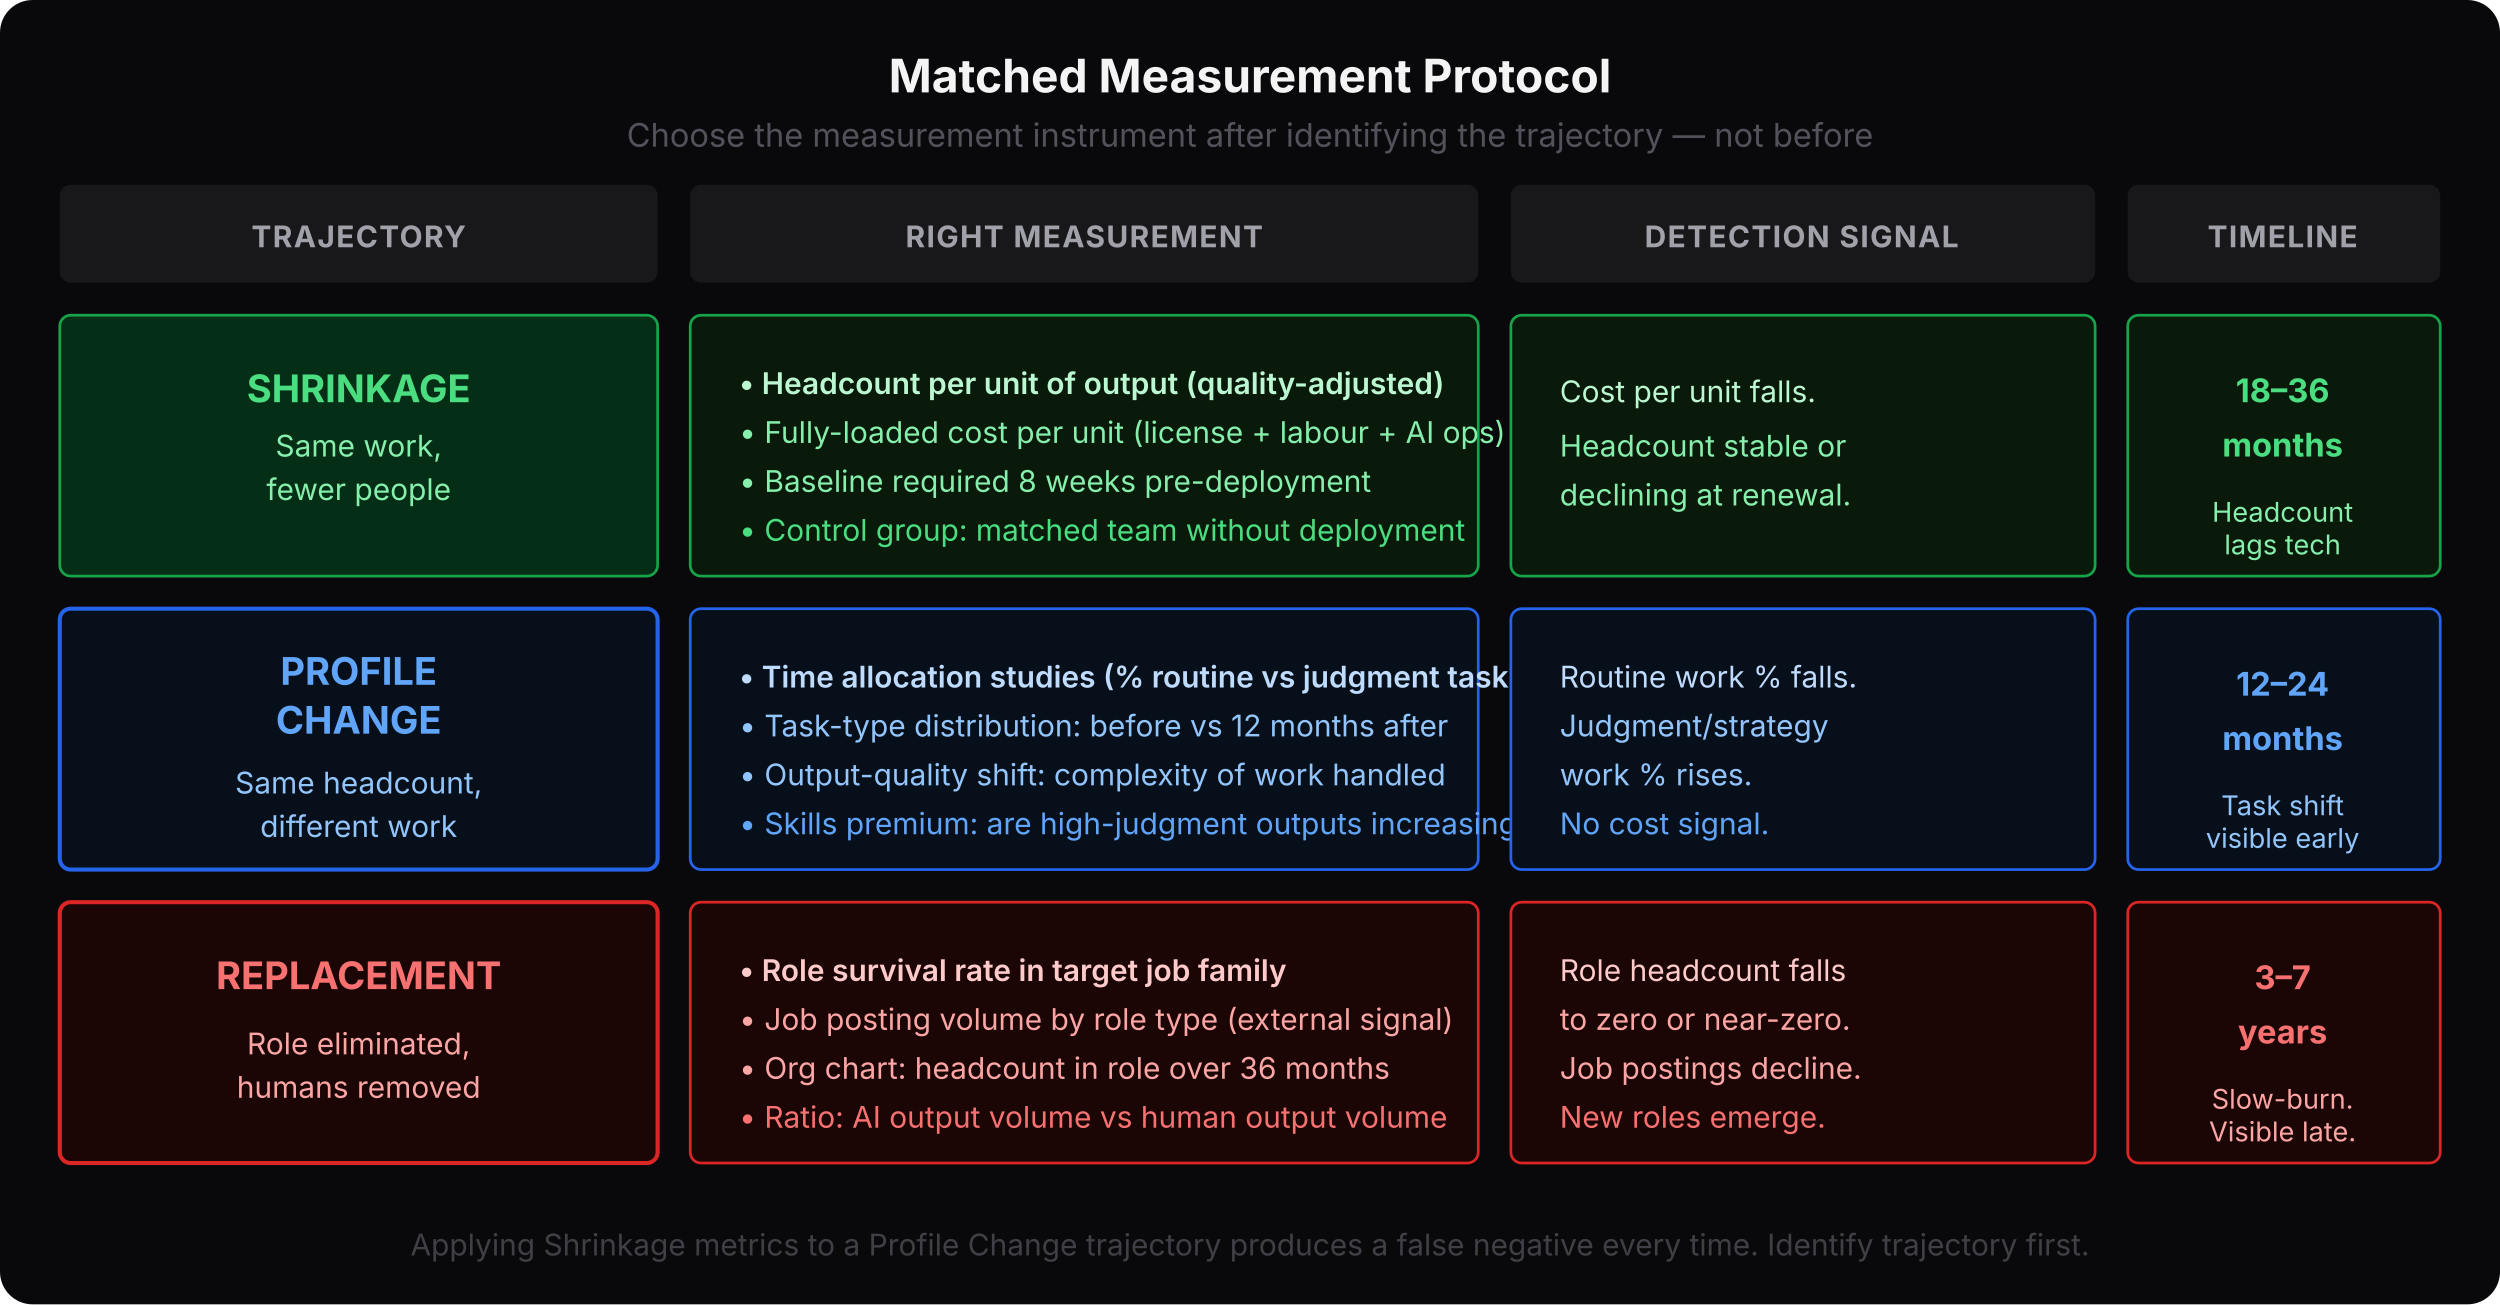
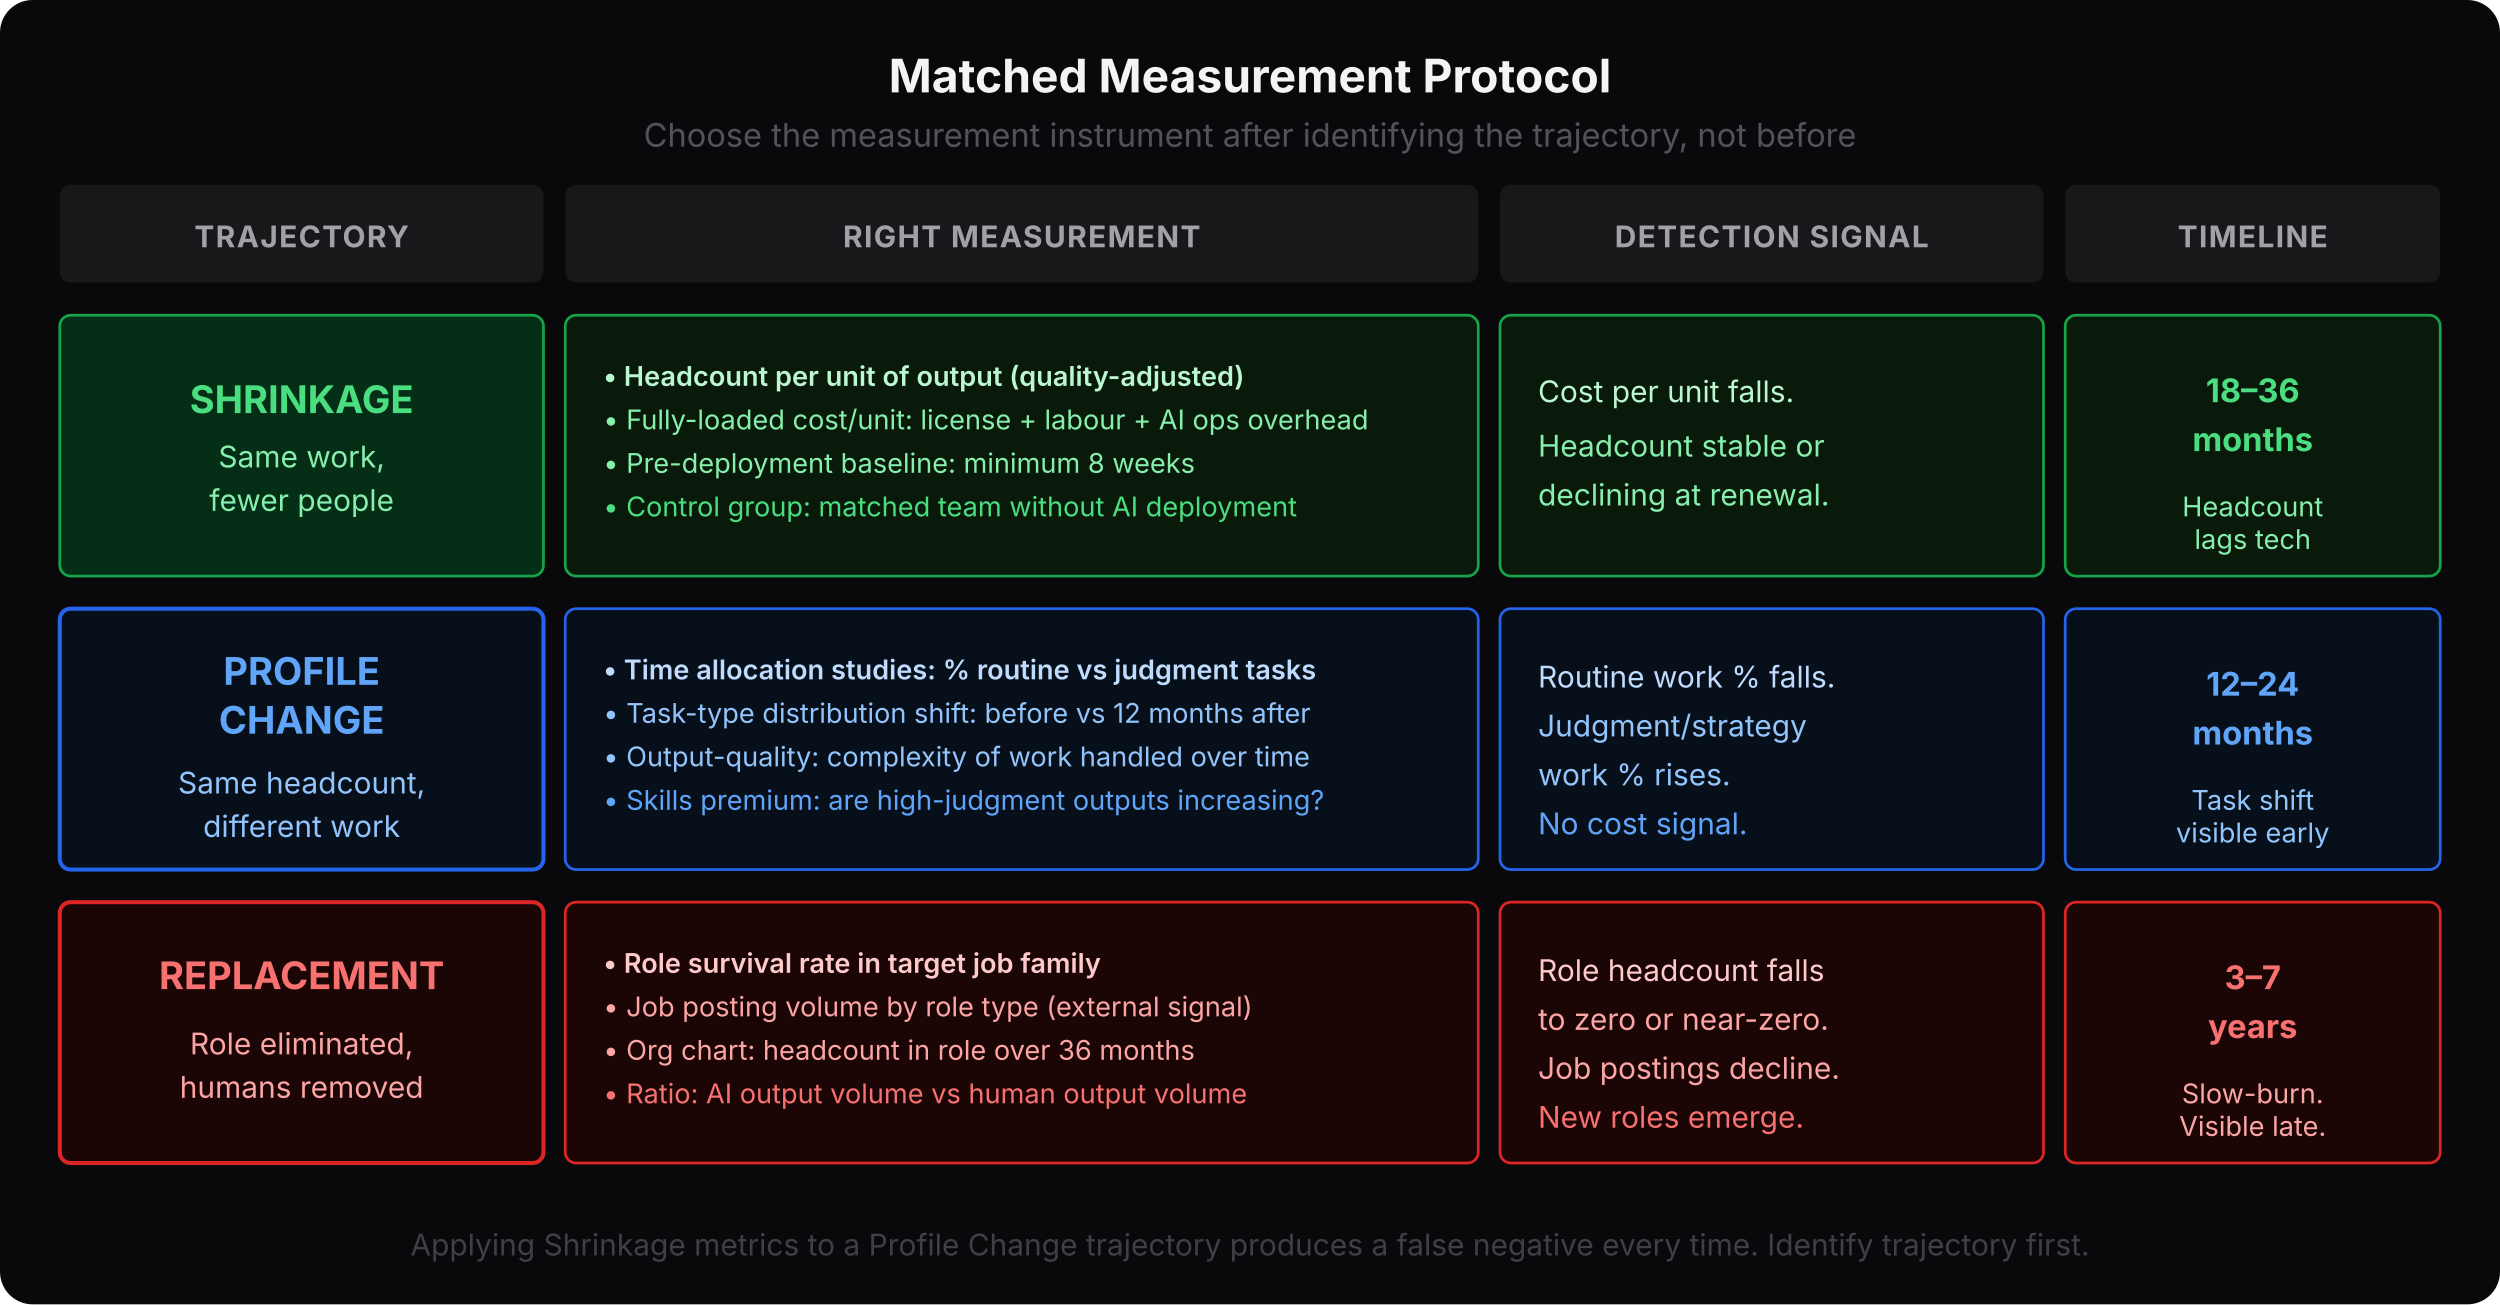
<svg xmlns="http://www.w3.org/2000/svg" viewBox="0 0 920 480" font-family="Inter, system-ui, sans-serif">
  <rect width="920" height="480" fill="#09090b" rx="12" />
  <text x="460" y="34" fill="#f4f4f5" font-size="17" font-weight="700" text-anchor="middle">Matched Measurement Protocol</text>
-   <text x="460" y="54" fill="#52525b" font-size="12" text-anchor="middle">Choose the measurement instrument after identifying the trajectory — not before</text>
-   <rect x="22" y="68" width="220" height="36" fill="#18181b" rx="4" />
-   <rect x="254" y="68" width="290" height="36" fill="#18181b" rx="4" />
-   <rect x="556" y="68" width="215" height="36" fill="#18181b" rx="4" />
-   <rect x="783" y="68" width="115" height="36" fill="#18181b" rx="4" />
-   <text x="132" y="91" fill="#a1a1aa" font-size="11" font-weight="700" text-anchor="middle" letter-spacing="0.5">TRAJECTORY</text>
-   <text x="399" y="91" fill="#a1a1aa" font-size="11" font-weight="700" text-anchor="middle" letter-spacing="0.5">RIGHT MEASUREMENT</text>
-   <text x="663" y="91" fill="#a1a1aa" font-size="11" font-weight="700" text-anchor="middle" letter-spacing="0.5">DETECTION SIGNAL</text>
-   <text x="840" y="91" fill="#a1a1aa" font-size="11" font-weight="700" text-anchor="middle" letter-spacing="0.5">TIMELINE</text>
-   <rect x="22" y="116" width="220" height="96" fill="#052e16" stroke="#16a34a" stroke-width="1" rx="4" />
-   <text x="132" y="148" fill="#4ade80" font-size="14" font-weight="700" text-anchor="middle">SHRINKAGE</text>
-   <text x="132" y="168" fill="#86efac" font-size="11" text-anchor="middle">Same work,</text>
-   <text x="132" y="184" fill="#86efac" font-size="11" text-anchor="middle">fewer people</text>
-   <rect x="254" y="116" width="290" height="96" fill="#0a1a0a" stroke="#16a34a" stroke-width="1" rx="4" />
-   <text x="272" y="145" fill="#bbf7d0" font-size="11" font-weight="600">• Headcount per unit of output (quality-adjusted)</text>
-   <text x="272" y="163" fill="#86efac" font-size="11">• Fully-loaded cost per unit (license + labour + AI ops)</text>
-   <text x="272" y="181" fill="#86efac" font-size="11">• Baseline required 8 weeks pre-deployment</text>
-   <text x="272" y="199" fill="#4ade80" font-size="11">• Control group: matched team without deployment</text>
-   <rect x="556" y="116" width="215" height="96" fill="#0a1a0a" stroke="#16a34a" stroke-width="1" rx="4" />
-   <text x="574" y="148" fill="#bbf7d0" font-size="11">Cost per unit falls.</text>
-   <text x="574" y="168" fill="#86efac" font-size="11">Headcount stable or</text>
-   <text x="574" y="186" fill="#86efac" font-size="11">declining at renewal.</text>
-   <rect x="783" y="116" width="115" height="96" fill="#0a1a0a" stroke="#16a34a" stroke-width="1" rx="4" />
-   <text x="840" y="148" fill="#4ade80" font-size="12" font-weight="700" text-anchor="middle">18–36</text>
-   <text x="840" y="168" fill="#4ade80" font-size="12" font-weight="700" text-anchor="middle">months</text>
-   <text x="840" y="192" fill="#86efac" font-size="10" text-anchor="middle">Headcount</text>
-   <text x="840" y="204" fill="#86efac" font-size="10" text-anchor="middle">lags tech</text>
-   <rect x="22" y="224" width="220" height="96" fill="#07101a" stroke="#2563eb" stroke-width="1.5" rx="4" />
-   <text x="132" y="252" fill="#60a5fa" font-size="14" font-weight="700" text-anchor="middle">PROFILE</text>
-   <text x="132" y="270" fill="#60a5fa" font-size="14" font-weight="700" text-anchor="middle">CHANGE</text>
-   <text x="132" y="292" fill="#93c5fd" font-size="11" text-anchor="middle">Same headcount,</text>
-   <text x="132" y="308" fill="#93c5fd" font-size="11" text-anchor="middle">different work</text>
-   <rect x="254" y="224" width="290" height="96" fill="#07101a" stroke="#2563eb" stroke-width="1" rx="4" />
-   <text x="272" y="253" fill="#bfdbfe" font-size="11" font-weight="600">• Time allocation studies (% routine vs judgment tasks)</text>
-   <text x="272" y="271" fill="#93c5fd" font-size="11">• Task-type distribution: before vs 12 months after</text>
-   <text x="272" y="289" fill="#93c5fd" font-size="11">• Output-quality shift: complexity of work handled</text>
-   <text x="272" y="307" fill="#60a5fa" font-size="11">• Skills premium: are high-judgment outputs increasing?</text>
-   <rect x="556" y="224" width="215" height="96" fill="#07101a" stroke="#2563eb" stroke-width="1" rx="4" />
-   <text x="574" y="253" fill="#bfdbfe" font-size="11">Routine work % falls.</text>
-   <text x="574" y="271" fill="#93c5fd" font-size="11">Judgment/strategy</text>
-   <text x="574" y="289" fill="#93c5fd" font-size="11">work % rises.</text>
-   <text x="574" y="307" fill="#60a5fa" font-size="11">No cost signal.</text>
-   <rect x="783" y="224" width="115" height="96" fill="#07101a" stroke="#2563eb" stroke-width="1" rx="4" />
-   <text x="840" y="256" fill="#60a5fa" font-size="12" font-weight="700" text-anchor="middle">12–24</text>
-   <text x="840" y="276" fill="#60a5fa" font-size="12" font-weight="700" text-anchor="middle">months</text>
-   <text x="840" y="300" fill="#93c5fd" font-size="10" text-anchor="middle">Task shift</text>
-   <text x="840" y="312" fill="#93c5fd" font-size="10" text-anchor="middle">visible early</text>
-   <rect x="22" y="332" width="220" height="96" fill="#1c0505" stroke="#dc2626" stroke-width="1.5" rx="4" />
-   <text x="132" y="364" fill="#f87171" font-size="14" font-weight="700" text-anchor="middle">REPLACEMENT</text>
-   <text x="132" y="388" fill="#fca5a5" font-size="11" text-anchor="middle">Role eliminated,</text>
-   <text x="132" y="404" fill="#fca5a5" font-size="11" text-anchor="middle">humans removed</text>
-   <rect x="254" y="332" width="290" height="96" fill="#1c0505" stroke="#dc2626" stroke-width="1" rx="4" />
-   <text x="272" y="361" fill="#fecaca" font-size="11" font-weight="600">• Role survival rate in target job family</text>
-   <text x="272" y="379" fill="#fca5a5" font-size="11">• Job posting volume by role type (external signal)</text>
-   <text x="272" y="397" fill="#fca5a5" font-size="11">• Org chart: headcount in role over 36 months</text>
-   <text x="272" y="415" fill="#f87171" font-size="11">• Ratio: AI output volume vs human output volume</text>
-   <rect x="556" y="332" width="215" height="96" fill="#1c0505" stroke="#dc2626" stroke-width="1" rx="4" />
-   <text x="574" y="361" fill="#fecaca" font-size="11">Role headcount falls</text>
-   <text x="574" y="379" fill="#fca5a5" font-size="11">to zero or near-zero.</text>
-   <text x="574" y="397" fill="#fca5a5" font-size="11">Job postings decline.</text>
-   <text x="574" y="415" fill="#f87171" font-size="11">New roles emerge.</text>
-   <rect x="783" y="332" width="115" height="96" fill="#1c0505" stroke="#dc2626" stroke-width="1" rx="4" />
-   <text x="840" y="364" fill="#f87171" font-size="12" font-weight="700" text-anchor="middle">3–7</text>
-   <text x="840" y="384" fill="#f87171" font-size="12" font-weight="700" text-anchor="middle">years</text>
-   <text x="840" y="408" fill="#fca5a5" font-size="10" text-anchor="middle">Slow-burn.</text>
-   <text x="840" y="420" fill="#fca5a5" font-size="10" text-anchor="middle">Visible late.</text>
+   <text x="460" y="54" fill="#52525b" font-size="12" text-anchor="middle">Choose the measurement instrument after identifying the trajectory, not before</text>
+   <rect x="22" y="68" width="178" height="36" fill="#18181b" rx="4" />
+   <rect x="208" y="68" width="336" height="36" fill="#18181b" rx="4" />
+   <rect x="552" y="68" width="200" height="36" fill="#18181b" rx="4" />
+   <rect x="760" y="68" width="138" height="36" fill="#18181b" rx="4" />
+   <text x="111" y="91" fill="#a1a1aa" font-size="11" font-weight="700" text-anchor="middle" letter-spacing="0.5">TRAJECTORY</text>
+   <text x="376" y="91" fill="#a1a1aa" font-size="11" font-weight="700" text-anchor="middle" letter-spacing="0.5">RIGHT MEASUREMENT</text>
+   <text x="652" y="91" fill="#a1a1aa" font-size="11" font-weight="700" text-anchor="middle" letter-spacing="0.5">DETECTION SIGNAL</text>
+   <text x="829" y="91" fill="#a1a1aa" font-size="11" font-weight="700" text-anchor="middle" letter-spacing="0.5">TIMELINE</text>
+   <rect x="22" y="116" width="178" height="96" fill="#052e16" stroke="#16a34a" stroke-width="1" rx="4" />
+   <text x="111" y="152" fill="#4ade80" font-size="14" font-weight="700" text-anchor="middle">SHRINKAGE</text>
+   <text x="111" y="172" fill="#86efac" font-size="11" text-anchor="middle">Same work,</text>
+   <text x="111" y="188" fill="#86efac" font-size="11" text-anchor="middle">fewer people</text>
+   <rect x="208" y="116" width="336" height="96" fill="#0a1a0a" stroke="#16a34a" stroke-width="1" rx="4" />
+   <text x="222" y="142" fill="#bbf7d0" font-size="10" font-weight="600">• Headcount per unit of output (quality-adjusted)</text>
+   <text x="222" y="158" fill="#86efac" font-size="10">• Fully-loaded cost/unit: license + labour + AI ops overhead</text>
+   <text x="222" y="174" fill="#86efac" font-size="10">• Pre-deployment baseline: minimum 8 weeks</text>
+   <text x="222" y="190" fill="#4ade80" font-size="10">• Control group: matched team without AI deployment</text>
+   <rect x="552" y="116" width="200" height="96" fill="#0a1a0a" stroke="#16a34a" stroke-width="1" rx="4" />
+   <text x="566" y="148" fill="#bbf7d0" font-size="11">Cost per unit falls.</text>
+   <text x="566" y="168" fill="#86efac" font-size="11">Headcount stable or</text>
+   <text x="566" y="186" fill="#86efac" font-size="11">declining at renewal.</text>
+   <rect x="760" y="116" width="138" height="96" fill="#0a1a0a" stroke="#16a34a" stroke-width="1" rx="4" />
+   <text x="829" y="148" fill="#4ade80" font-size="12" font-weight="700" text-anchor="middle">18–36</text>
+   <text x="829" y="166" fill="#4ade80" font-size="12" font-weight="700" text-anchor="middle">months</text>
+   <text x="829" y="190" fill="#86efac" font-size="10" text-anchor="middle">Headcount</text>
+   <text x="829" y="202" fill="#86efac" font-size="10" text-anchor="middle">lags tech</text>
+   <rect x="22" y="224" width="178" height="96" fill="#07101a" stroke="#2563eb" stroke-width="1.5" rx="4" />
+   <text x="111" y="252" fill="#60a5fa" font-size="14" font-weight="700" text-anchor="middle">PROFILE</text>
+   <text x="111" y="270" fill="#60a5fa" font-size="14" font-weight="700" text-anchor="middle">CHANGE</text>
+   <text x="111" y="292" fill="#93c5fd" font-size="11" text-anchor="middle">Same headcount,</text>
+   <text x="111" y="308" fill="#93c5fd" font-size="11" text-anchor="middle">different work</text>
+   <rect x="208" y="224" width="336" height="96" fill="#07101a" stroke="#2563eb" stroke-width="1" rx="4" />
+   <text x="222" y="250" fill="#bfdbfe" font-size="10" font-weight="600">• Time allocation studies: % routine vs judgment tasks</text>
+   <text x="222" y="266" fill="#93c5fd" font-size="10">• Task-type distribution shift: before vs 12 months after</text>
+   <text x="222" y="282" fill="#93c5fd" font-size="10">• Output-quality: complexity of work handled over time</text>
+   <text x="222" y="298" fill="#60a5fa" font-size="10">• Skills premium: are high-judgment outputs increasing?</text>
+   <rect x="552" y="224" width="200" height="96" fill="#07101a" stroke="#2563eb" stroke-width="1" rx="4" />
+   <text x="566" y="253" fill="#bfdbfe" font-size="11">Routine work % falls.</text>
+   <text x="566" y="271" fill="#93c5fd" font-size="11">Judgment/strategy</text>
+   <text x="566" y="289" fill="#93c5fd" font-size="11">work % rises.</text>
+   <text x="566" y="307" fill="#60a5fa" font-size="11">No cost signal.</text>
+   <rect x="760" y="224" width="138" height="96" fill="#07101a" stroke="#2563eb" stroke-width="1" rx="4" />
+   <text x="829" y="256" fill="#60a5fa" font-size="12" font-weight="700" text-anchor="middle">12–24</text>
+   <text x="829" y="274" fill="#60a5fa" font-size="12" font-weight="700" text-anchor="middle">months</text>
+   <text x="829" y="298" fill="#93c5fd" font-size="10" text-anchor="middle">Task shift</text>
+   <text x="829" y="310" fill="#93c5fd" font-size="10" text-anchor="middle">visible early</text>
+   <rect x="22" y="332" width="178" height="96" fill="#1c0505" stroke="#dc2626" stroke-width="1.5" rx="4" />
+   <text x="111" y="364" fill="#f87171" font-size="14" font-weight="700" text-anchor="middle">REPLACEMENT</text>
+   <text x="111" y="388" fill="#fca5a5" font-size="11" text-anchor="middle">Role eliminated,</text>
+   <text x="111" y="404" fill="#fca5a5" font-size="11" text-anchor="middle">humans removed</text>
+   <rect x="208" y="332" width="336" height="96" fill="#1c0505" stroke="#dc2626" stroke-width="1" rx="4" />
+   <text x="222" y="358" fill="#fecaca" font-size="10" font-weight="600">• Role survival rate in target job family</text>
+   <text x="222" y="374" fill="#fca5a5" font-size="10">• Job posting volume by role type (external signal)</text>
+   <text x="222" y="390" fill="#fca5a5" font-size="10">• Org chart: headcount in role over 36 months</text>
+   <text x="222" y="406" fill="#f87171" font-size="10">• Ratio: AI output volume vs human output volume</text>
+   <rect x="552" y="332" width="200" height="96" fill="#1c0505" stroke="#dc2626" stroke-width="1" rx="4" />
+   <text x="566" y="361" fill="#fecaca" font-size="11">Role headcount falls</text>
+   <text x="566" y="379" fill="#fca5a5" font-size="11">to zero or near-zero.</text>
+   <text x="566" y="397" fill="#fca5a5" font-size="11">Job postings decline.</text>
+   <text x="566" y="415" fill="#f87171" font-size="11">New roles emerge.</text>
+   <rect x="760" y="332" width="138" height="96" fill="#1c0505" stroke="#dc2626" stroke-width="1" rx="4" />
+   <text x="829" y="364" fill="#f87171" font-size="12" font-weight="700" text-anchor="middle">3–7</text>
+   <text x="829" y="382" fill="#f87171" font-size="12" font-weight="700" text-anchor="middle">years</text>
+   <text x="829" y="406" fill="#fca5a5" font-size="10" text-anchor="middle">Slow-burn.</text>
+   <text x="829" y="418" fill="#fca5a5" font-size="10" text-anchor="middle">Visible late.</text>
  <text x="460" y="462" fill="#3f3f46" font-size="11" text-anchor="middle">Applying Shrinkage metrics to a Profile Change trajectory produces a false negative every time. Identify trajectory first.</text>
</svg>
